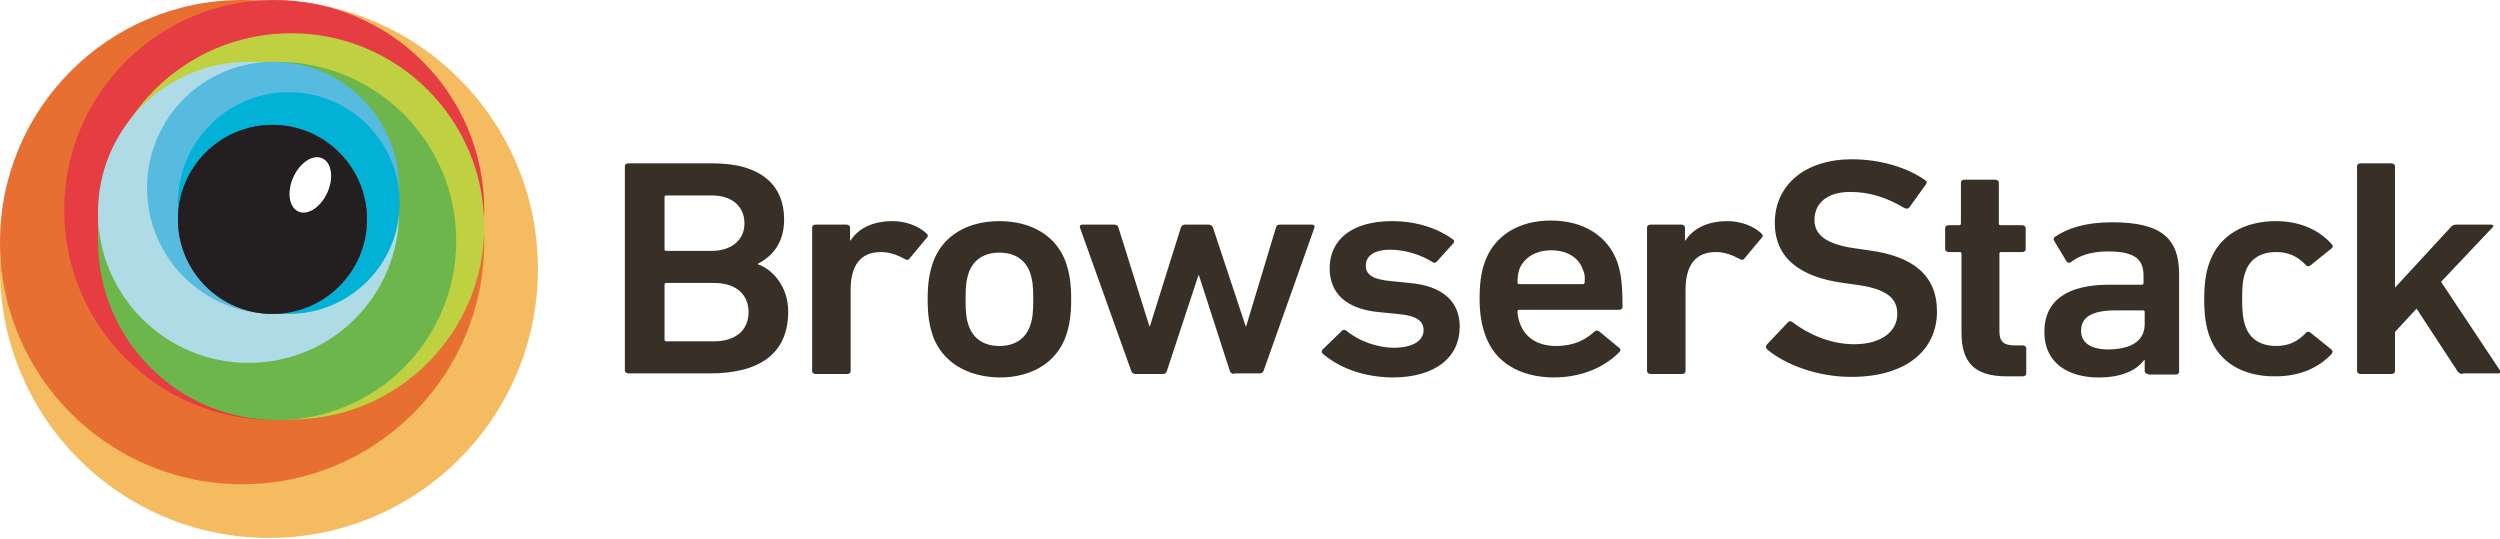
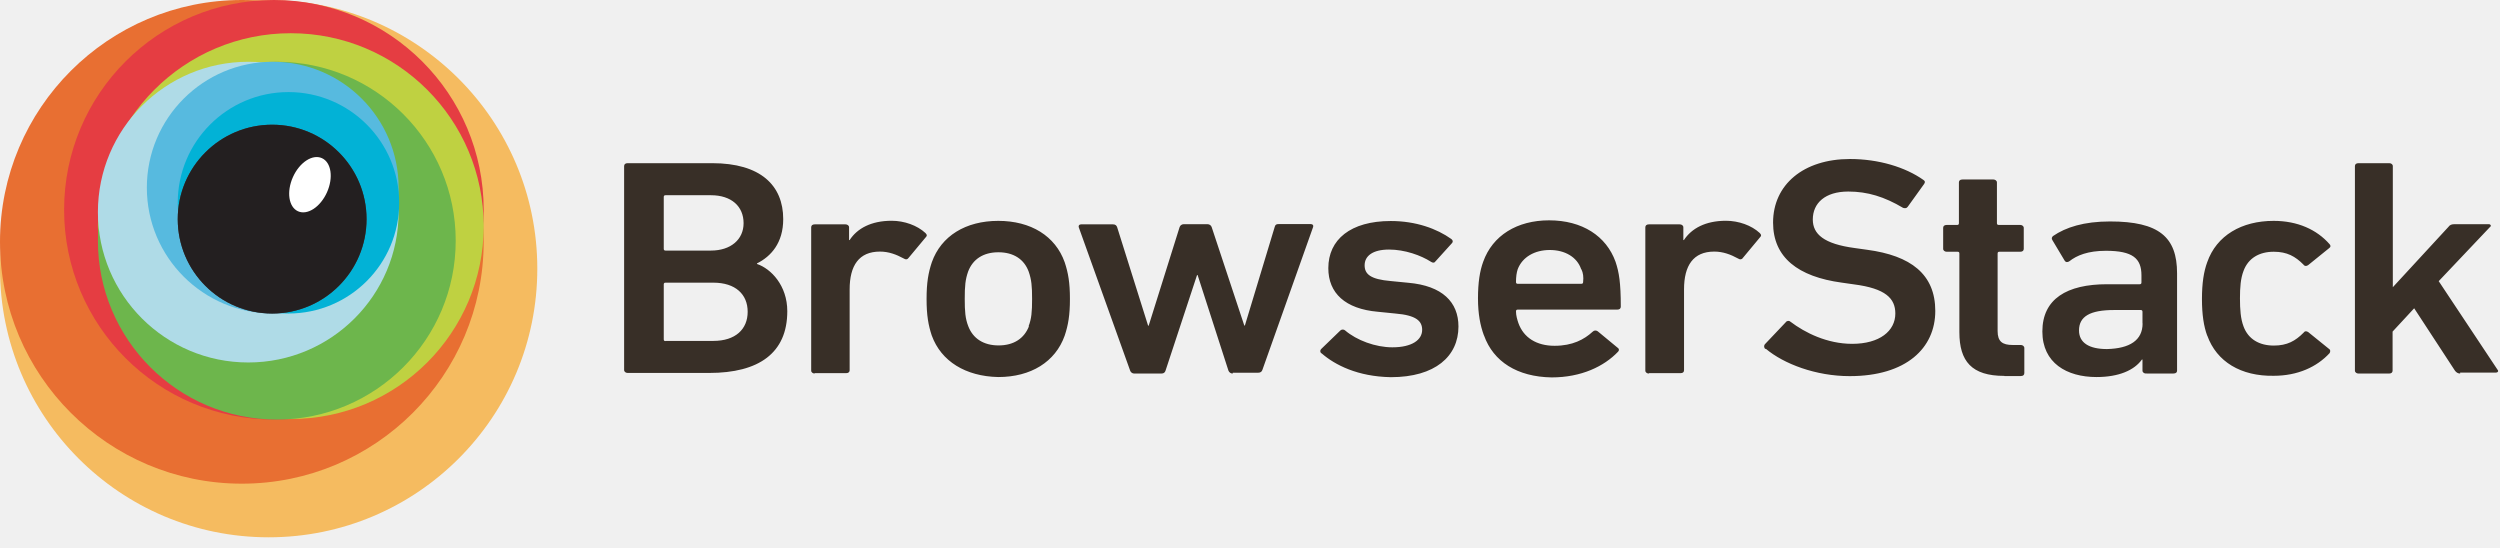
- <svg xmlns="http://www.w3.org/2000/svg" version="1" viewBox="0 0 428.5 92.3">
-   <path fill="#FFF" d="M-36.1-36.1h500.8v164.5H-36.1z" />
-   <circle fill="#F5BB60" cx="46.1" cy="46.1" r="46.1" />
-   <circle fill="#E86F32" cx="41.5" cy="41.5" r="41.5" />
-   <circle fill="#E53D42" cx="47" cy="36" r="36" />
-   <circle fill="#BFD141" cx="49.9" cy="38.8" r="33.1" />
-   <circle fill="#6DB64C" cx="47.5" cy="41.3" r="30.7" />
-   <circle fill="#AFDBE7" cx="42.6" cy="36.4" r="25.8" />
-   <circle fill="#57BADF" cx="46.8" cy="32.2" r="21.6" />
-   <circle fill="#02B2D6" cx="49.5" cy="34.8" r="19" />
-   <radialGradient id="a" cx="46.729" cy="37.575" r="16.238" gradientUnits="userSpaceOnUse">
-     <stop offset="0" stop-color="#797979" />
-     <stop offset="1" stop-color="#4C4C4C" />
-   </radialGradient>
-   <circle fill="url(#a)" cx="46.7" cy="37.6" r="16.2" />
-   <circle fill="#231F20" cx="46.7" cy="37.6" r="16.2" />
-   <ellipse transform="rotate(24.166 53.207 31.67)" fill="#FFF" cx="53.2" cy="31.7" rx="3.2" ry="5" />
-   <path fill="#382F27" d="M107.1 28.5c0-.3.2-.5.6-.5h14.5c8.3 0 12.2 3.8 12.2 9.6 0 4.1-2.1 6.4-4.5 7.6v.1c2.4.8 5.2 3.7 5.2 8.1 0 7.2-4.9 10.6-13.4 10.6h-14c-.3 0-.6-.2-.6-.5v-35zM122 43c3.4 0 5.6-1.9 5.6-4.7 0-2.9-2.1-4.8-5.6-4.8h-7.8c-.2 0-.3.1-.3.3v8.9c0 .2.1.3.3.3h7.8zm-7.8 15.5h8.2c3.8 0 5.9-2 5.9-5s-2.1-5-5.9-5h-8.2c-.2 0-.3.1-.3.3v9.4c0 .2.1.3.3.3zM139.8 64.1c-.3 0-.6-.2-.6-.5V39c0-.3.2-.5.6-.5h5.3c.3 0 .6.2.6.5v2.2h.1c1.3-2 3.7-3.3 7.2-3.3 2.2 0 4.4.8 5.8 2.1.3.3.3.5.1.7l-3 3.6c-.2.3-.5.3-.8.1-1.3-.7-2.6-1.2-4.1-1.2-3.6 0-5.2 2.4-5.2 6.5v13.9c0 .3-.2.5-.6.5h-5.4zM159.9 57.6c-.6-1.8-.9-3.5-.9-6.3s.3-4.5.9-6.3c1.6-4.5 5.8-7.1 11.4-7.1 5.6 0 9.8 2.6 11.4 7.1.6 1.8.9 3.5.9 6.3s-.3 4.5-.9 6.3c-1.6 4.5-5.8 7.1-11.4 7.1-5.6-.1-9.8-2.7-11.4-7.1zm16.6-1.6c.5-1.3.6-2.5.6-4.7s-.1-3.3-.6-4.7c-.8-2.1-2.6-3.3-5.2-3.3s-4.4 1.2-5.2 3.3c-.5 1.4-.6 2.5-.6 4.7s.1 3.4.6 4.7c.8 2.1 2.6 3.3 5.2 3.3s4.4-1.2 5.2-3.3zM211.5 64.1c-.3 0-.6-.2-.7-.5l-5.3-16.4h-.1L200 63.6c-.1.3-.3.5-.7.5h-4.7c-.3 0-.6-.2-.7-.5L185.1 39c-.1-.3.1-.5.4-.5h5.5c.4 0 .6.2.7.5l5.3 16.9h.1l5.3-16.9c.1-.3.4-.5.7-.5h4.1c.3 0 .6.2.7.5l5.6 16.9h.1l5.1-16.9c.1-.4.3-.5.7-.5h5.5c.3 0 .5.2.4.5l-8.7 24.5c-.1.3-.3.5-.7.5h-4.4zM226.7 60.6c-.2-.2-.2-.5 0-.7l3.3-3.2c.2-.2.6-.2.8 0 2 1.7 5.2 2.9 8.1 2.9 3.4 0 5.1-1.3 5.1-3 0-1.5-1-2.5-4.6-2.8l-3-.3c-5.6-.5-8.5-3.2-8.5-7.5 0-4.9 3.8-8.1 10.7-8.1 4.3 0 7.9 1.3 10.4 3.1.3.2.3.5.1.7l-2.8 3.1c-.2.3-.5.3-.8.1-1.7-1.1-4.5-2.1-7.2-2.1-2.8 0-4.2 1.1-4.2 2.7 0 1.5 1 2.4 4.5 2.7l3 .3c5.8.5 8.6 3.3 8.6 7.5 0 5.1-4 8.7-11.6 8.7-5.7-.1-9.6-2.1-11.9-4.1zM254.6 57.5c-.6-1.6-1-3.6-1-6.3s.3-4.7.9-6.3c1.6-4.5 5.8-7.1 11.3-7.1 5.7 0 9.8 2.7 11.4 7.1.6 1.8.9 3.6.9 7.7 0 .3-.2.5-.6.5h-17.1c-.2 0-.3.1-.3.3 0 .7.2 1.4.4 2 .9 2.5 3.1 3.9 6.2 3.9s5.1-1.1 6.5-2.4c.3-.3.6-.3.9-.1l3.4 2.8c.3.2.3.5.1.7-2.4 2.5-6.3 4.4-11.4 4.4-5.9-.1-10-2.7-11.6-7.2zm16.7-11.3c-.7-2.1-2.8-3.3-5.4-3.3-2.6 0-4.7 1.2-5.5 3.3-.2.6-.3 1.3-.3 2.2 0 .2.1.3.3.3h10.9c.2 0 .3-.1.3-.3.1-.9 0-1.6-.3-2.2zM282.9 64.1c-.3 0-.6-.2-.6-.5V39c0-.3.2-.5.6-.5h5.3c.3 0 .6.2.6.5v2.2h.1c1.3-2 3.7-3.3 7.2-3.3 2.2 0 4.4.8 5.8 2.1.3.3.3.5.1.7l-3 3.6c-.2.3-.5.3-.8.1-1.3-.7-2.6-1.2-4.1-1.2-3.6 0-5.2 2.4-5.2 6.5v13.9c0 .3-.2.5-.6.5h-5.4zM302.9 59.9c-.2-.2-.3-.5-.1-.8l3.6-3.8c.2-.3.6-.3.8-.1 2.5 1.9 6.3 3.8 10.6 3.8 4.7 0 7.4-2.2 7.4-5.2 0-2.6-1.7-4.3-7.1-5l-2.1-.3c-7.5-1-11.8-4.3-11.8-10.3 0-6.5 5.2-10.9 13.2-10.9 4.9 0 9.5 1.4 12.6 3.6.3.2.3.4.1.7l-2.8 3.9c-.2.3-.5.3-.8.2-3.2-1.9-6.1-2.8-9.4-2.8-4 0-6.1 2-6.1 4.8 0 2.5 1.9 4.2 7.2 4.9l2.1.3c7.5 1 11.7 4.2 11.7 10.5 0 6.4-5 11.2-14.7 11.2-5.8 0-11.3-2.1-14.4-4.7zM343.9 64.5c-5.6 0-7.7-2.5-7.7-7.5V43.5c0-.2-.1-.3-.3-.3H334c-.3 0-.6-.2-.6-.5v-3.6c0-.3.2-.5.6-.5h1.8c.2 0 .3-.1.3-.3v-7c0-.3.2-.5.6-.5h5.3c.3 0 .6.2.6.5v7c0 .2.1.3.3.3h3.7c.3 0 .6.2.6.5v3.6c0 .3-.2.5-.6.5H343c-.2 0-.3.1-.3.3v13.3c0 1.8.8 2.4 2.6 2.4h1.4c.3 0 .6.2.6.5V64c0 .3-.2.5-.6.5h-2.8zM368.2 64.1c-.3 0-.6-.2-.6-.5v-1.9h-.1c-1.3 1.8-3.9 3-7.8 3-5.1 0-9.3-2.4-9.3-7.8 0-5.6 4.2-8.1 11.1-8.1h5.6c.2 0 .3-.1.3-.3v-1.2c0-2.9-1.5-4.2-6.1-4.2-3.1 0-5 .8-6.3 1.8-.3.2-.6.2-.8-.1l-2.1-3.5c-.2-.3-.1-.5.1-.7 2.2-1.5 5.3-2.5 9.8-2.5 8.4 0 11.5 2.7 11.5 8.9v16.7c0 .3-.2.5-.6.5h-4.7zm-.6-8.6v-2c0-.2-.1-.3-.3-.3h-4.6c-4.1 0-6 1.1-6 3.5 0 2.1 1.7 3.2 4.8 3.2 3.9-.1 6.1-1.5 6.1-4.4zM378.7 57.6c-.6-1.6-.9-3.6-.9-6.3s.3-4.7.9-6.3c1.6-4.6 5.9-7.1 11.4-7.1 4.1 0 7.4 1.5 9.6 4 .2.2.2.5-.1.7l-3.6 2.9c-.3.2-.6.2-.8-.1-1.4-1.4-2.8-2.2-5.1-2.2-2.5 0-4.4 1.1-5.2 3.3-.5 1.3-.6 2.8-.6 4.7s.1 3.5.6 4.8c.8 2.2 2.7 3.3 5.2 3.3 2.3 0 3.7-.8 5.1-2.2.2-.3.5-.3.8-.1l3.6 2.9c.3.2.2.5.1.7-2.2 2.4-5.5 3.9-9.6 3.9-5.6.1-9.8-2.4-11.4-6.9zM422.1 64.1c-.4 0-.7-.2-.9-.5l-7-10.7-3.7 4v6.7c0 .3-.2.5-.6.5h-5.3c-.3 0-.6-.2-.6-.5V28.5c0-.3.2-.5.6-.5h5.3c.3 0 .6.2.6.5v20.8L420 39c.3-.4.6-.5 1.1-.5h5.9c.3 0 .5.3.2.5l-8.8 9.3 10.1 15.2c.2.2.1.5-.3.5h-6.1z" />
+ <svg xmlns="http://www.w3.org/2000/svg" width="219" height="48" viewBox="0 0 219 48">
+   <defs>
+     <radialGradient cx="50.09%" cy="49.923%" fx="50.09%" fy="49.923%" r="50.117%" id="a">
+       <stop stop-color="#797979" offset="0%" />
+       <stop stop-color="#4C4C4C" offset="100%" />
+     </radialGradient>
+   </defs>
+   <g fill="none">
+     <circle fill="#F5BB60" cx="23.534" cy="23.534" r="23.534" />
+     <circle fill="#E86F32" cx="21.185" cy="21.185" r="21.185" />
+     <circle fill="#E53D42" cx="23.993" cy="18.378" r="18.378" />
+     <circle fill="#BFD141" cx="25.473" cy="19.807" r="16.897" />
+     <circle fill="#6DB64C" cx="24.248" cy="21.083" r="15.672" />
+     <circle fill="#AFDBE7" cx="21.747" cy="18.582" r="13.171" />
+     <circle fill="#57BADF" cx="23.891" cy="16.438" r="11.027" />
+     <circle fill="#02B2D6" cx="25.269" cy="17.765" r="9.699" />
+     <circle fill="url(#a)" cx="23.84" cy="19.194" r="8.27" />
+     <circle fill="#231F20" cx="23.84" cy="19.194" r="8.27" />
+     <ellipse fill="#FFF" transform="rotate(24.166 27.152 16.18)" cx="27.152" cy="16.18" rx="1.634" ry="2.552" />
+     <path d="M54.673 14.55c0-.154.103-.256.307-.256h7.402c4.237 0 6.228 1.94 6.228 4.9 0 2.093-1.072 3.268-2.297 3.88v.05c1.225.41 2.654 1.89 2.654 4.136 0 3.676-2.5 5.41-6.84 5.41H54.98c-.153 0-.307-.1-.307-.254V14.55zm7.607 7.4c1.735 0 2.858-.97 2.858-2.398 0-1.48-1.072-2.45-2.858-2.45h-3.982c-.102 0-.153.05-.153.153v4.543c0 .102.05.153.153.153h3.982zm-3.982 7.914h4.186c1.94 0 3.012-1.02 3.012-2.553 0-1.53-1.072-2.55-3.012-2.55h-4.186c-.102 0-.153.05-.153.16v4.8c0 .11.05.16.153.16zm13.068 2.858c-.153 0-.306-.102-.306-.255V19.91c0-.154.102-.256.306-.256h2.706c.153 0 .306.102.306.255v1.12h.05c.665-1.02 1.89-1.69 3.677-1.69 1.123 0 2.246.41 2.96 1.07.154.15.154.25.052.35l-1.532 1.84c-.102.15-.255.15-.408.05-.664-.36-1.327-.61-2.093-.61-1.838 0-2.655 1.22-2.655 3.31v7.09c0 .15-.11.25-.31.25h-2.76zm10.26-3.318c-.305-.92-.458-1.787-.458-3.216 0-1.43.153-2.297.46-3.216.816-2.297 2.96-3.624 5.82-3.624 2.858 0 5.002 1.327 5.818 3.624.307.92.46 1.787.46 3.216 0 1.43-.153 2.297-.46 3.216-.816 2.297-2.96 3.625-5.82 3.625-2.858-.06-5.002-1.38-5.82-3.63zm8.475-.817c.26-.663.31-1.276.31-2.4 0-1.122-.05-1.684-.3-2.398-.4-1.08-1.32-1.69-2.65-1.69s-2.24.61-2.65 1.68c-.25.71-.3 1.27-.3 2.4 0 1.12.05 1.73.31 2.4.41 1.07 1.33 1.68 2.66 1.68s2.25-.62 2.66-1.69zm17.87 4.135c-.15 0-.3-.102-.36-.255l-2.7-8.372h-.05l-2.76 8.372c-.05.153-.15.255-.35.255h-2.4c-.15 0-.3-.102-.35-.255L94.5 19.91c-.05-.154.05-.256.204-.256h2.8c.207 0 .31.102.36.255l2.71 8.62h.05l2.708-8.63c.05-.16.205-.26.358-.26h2.094c.153 0 .306.1.357.25l2.86 8.63h.05l2.61-8.63c.05-.21.15-.26.35-.26h2.81c.16 0 .26.1.21.25l-4.44 12.51c-.05.15-.15.26-.36.26h-2.24v.05zm7.76-1.786c-.1-.102-.1-.256 0-.358l1.69-1.633c.1-.102.31-.102.41 0 1.02.868 2.66 1.48 4.14 1.48 1.74 0 2.61-.663 2.61-1.53 0-.767-.51-1.278-2.35-1.43l-1.53-.154c-2.86-.25-4.34-1.63-4.34-3.82 0-2.5 1.94-4.13 5.47-4.13 2.2 0 4.04.67 5.31 1.58.15.11.15.26.05.36l-1.43 1.58c-.1.16-.25.16-.41.05-.87-.56-2.29-1.07-3.67-1.07-1.43 0-2.14.56-2.14 1.38 0 .77.51 1.23 2.3 1.38l1.53.15c2.97.26 4.39 1.69 4.39 3.83 0 2.61-2.04 4.44-5.92 4.44-2.91-.05-4.9-1.07-6.07-2.09zm14.25-1.583c-.3-.817-.51-1.838-.51-3.216 0-1.378.16-2.4.46-3.216.82-2.29 2.96-3.62 5.77-3.62 2.91 0 5.01 1.38 5.82 3.63.31.92.46 1.84.46 3.93 0 .16-.1.26-.3.26h-8.73c-.1 0-.15.05-.15.16 0 .36.11.72.21 1.02.46 1.28 1.59 1.99 3.17 1.99s2.6-.56 3.32-1.22c.15-.15.31-.15.46-.05l1.73 1.43c.16.1.16.26.05.36-1.22 1.28-3.21 2.25-5.82 2.25-3.01-.05-5.1-1.38-5.92-3.67zm8.53-5.768c-.36-1.072-1.43-1.685-2.75-1.685s-2.4.613-2.81 1.685c-.1.306-.15.663-.15 1.123 0 .102.05.153.15.153h5.57c.11 0 .16-.05.16-.15.05-.46 0-.81-.15-1.12zm5.92 9.137c-.15 0-.3-.102-.3-.255V19.91c0-.154.11-.256.31-.256h2.71c.16 0 .31.102.31.255v1.12h.05c.67-1.02 1.89-1.69 3.68-1.69 1.12 0 2.25.41 2.96 1.07.15.15.15.25.05.35l-1.53 1.84c-.1.15-.26.15-.41.05-.66-.36-1.33-.61-2.09-.61-1.84 0-2.65 1.22-2.65 3.31v7.09c0 .15-.1.25-.3.25h-2.752zm10.21-2.144c-.1-.102-.15-.255-.05-.408l1.84-1.94c.11-.153.31-.153.41-.05 1.28.97 3.22 1.94 5.41 1.94 2.4 0 3.78-1.124 3.78-2.656 0-1.327-.86-2.195-3.62-2.552l-1.07-.153c-3.83-.52-6.02-2.2-6.02-5.26 0-3.32 2.66-5.57 6.74-5.57 2.5 0 4.85.71 6.44 1.84.15.1.15.2.05.35l-1.43 1.99c-.1.15-.25.15-.41.1-1.63-.97-3.11-1.43-4.8-1.43-2.04 0-3.11 1.02-3.11 2.45 0 1.28.97 2.14 3.68 2.5l1.07.15c3.83.51 5.98 2.14 5.98 5.36 0 3.26-2.55 5.71-7.5 5.71-2.96 0-5.77-1.07-7.35-2.4zm20.93 2.35c-2.85 0-3.93-1.278-3.93-3.83v-6.892c0-.102-.05-.153-.15-.153h-.97c-.15 0-.3-.102-.3-.255V19.96c0-.153.1-.255.31-.255h.92c.1 0 .15-.05.15-.153v-3.574c0-.153.1-.255.31-.255h2.71c.15 0 .31.102.31.255v3.574c0 .102.05.153.16.153h1.89c.15 0 .3.102.3.255v1.838c0 .153-.1.255-.3.255h-1.84c-.1 0-.15.05-.15.153v6.79c0 .92.41 1.225 1.33 1.225h.71c.15 0 .3.11.3.26v2.2c0 .16-.1.26-.303.26h-1.43zm12.41-.206c-.15 0-.3-.102-.3-.255v-.97h-.05c-.66.92-1.99 1.532-3.98 1.532-2.6 0-4.74-1.23-4.74-3.99 0-2.86 2.15-4.14 5.67-4.14h2.86c.1 0 .15-.05.15-.16v-.62c0-1.48-.76-2.15-3.11-2.15-1.58 0-2.55.4-3.21.92-.15.1-.31.1-.41-.06l-1.07-1.79c-.1-.15-.05-.26.05-.36 1.12-.77 2.71-1.28 5-1.28 4.29 0 5.87 1.37 5.87 4.54v8.53c0 .15-.1.25-.31.25H188v-.05zm-.3-4.39v-1.02c0-.103-.05-.154-.15-.154h-2.35c-2.09 0-3.06.562-3.06 1.787 0 1.072.87 1.633 2.45 1.633 1.99-.05 3.12-.765 3.12-2.246zm5.67 1.072c-.3-.817-.46-1.838-.46-3.216 0-1.378.16-2.4.46-3.216.82-2.348 3.02-3.624 5.82-3.624 2.1 0 3.78.765 4.9 2.042.11.102.11.255-.05.357l-1.83 1.48c-.15.102-.31.102-.41-.05-.71-.715-1.43-1.124-2.6-1.124-1.27 0-2.24.562-2.65 1.685-.253.663-.31 1.43-.31 2.4s.058 1.786.31 2.45c.41 1.122 1.38 1.684 2.657 1.684 1.17 0 1.89-.408 2.6-1.123.105-.16.258-.16.41-.06l1.83 1.48c.153.1.1.25.05.36-1.122 1.22-2.807 1.99-4.9 1.99-2.86.05-5.003-1.23-5.82-3.52zm22.16 3.318c-.2 0-.35-.102-.46-.255l-3.57-5.462-1.89 2.042v3.42c0 .153-.1.255-.3.255h-2.7c-.15 0-.3-.102-.3-.255V14.55c0-.154.107-.256.31-.256h2.707c.15 0 .303.102.303.255v10.61l4.85-5.26c.15-.21.303-.26.56-.26h3c.15 0 .253.15.1.25l-4.49 4.74 5.154 7.76c.1.1.05.25-.156.25h-3.12v.05z" fill="#382F27" />
+   </g>
</svg>
